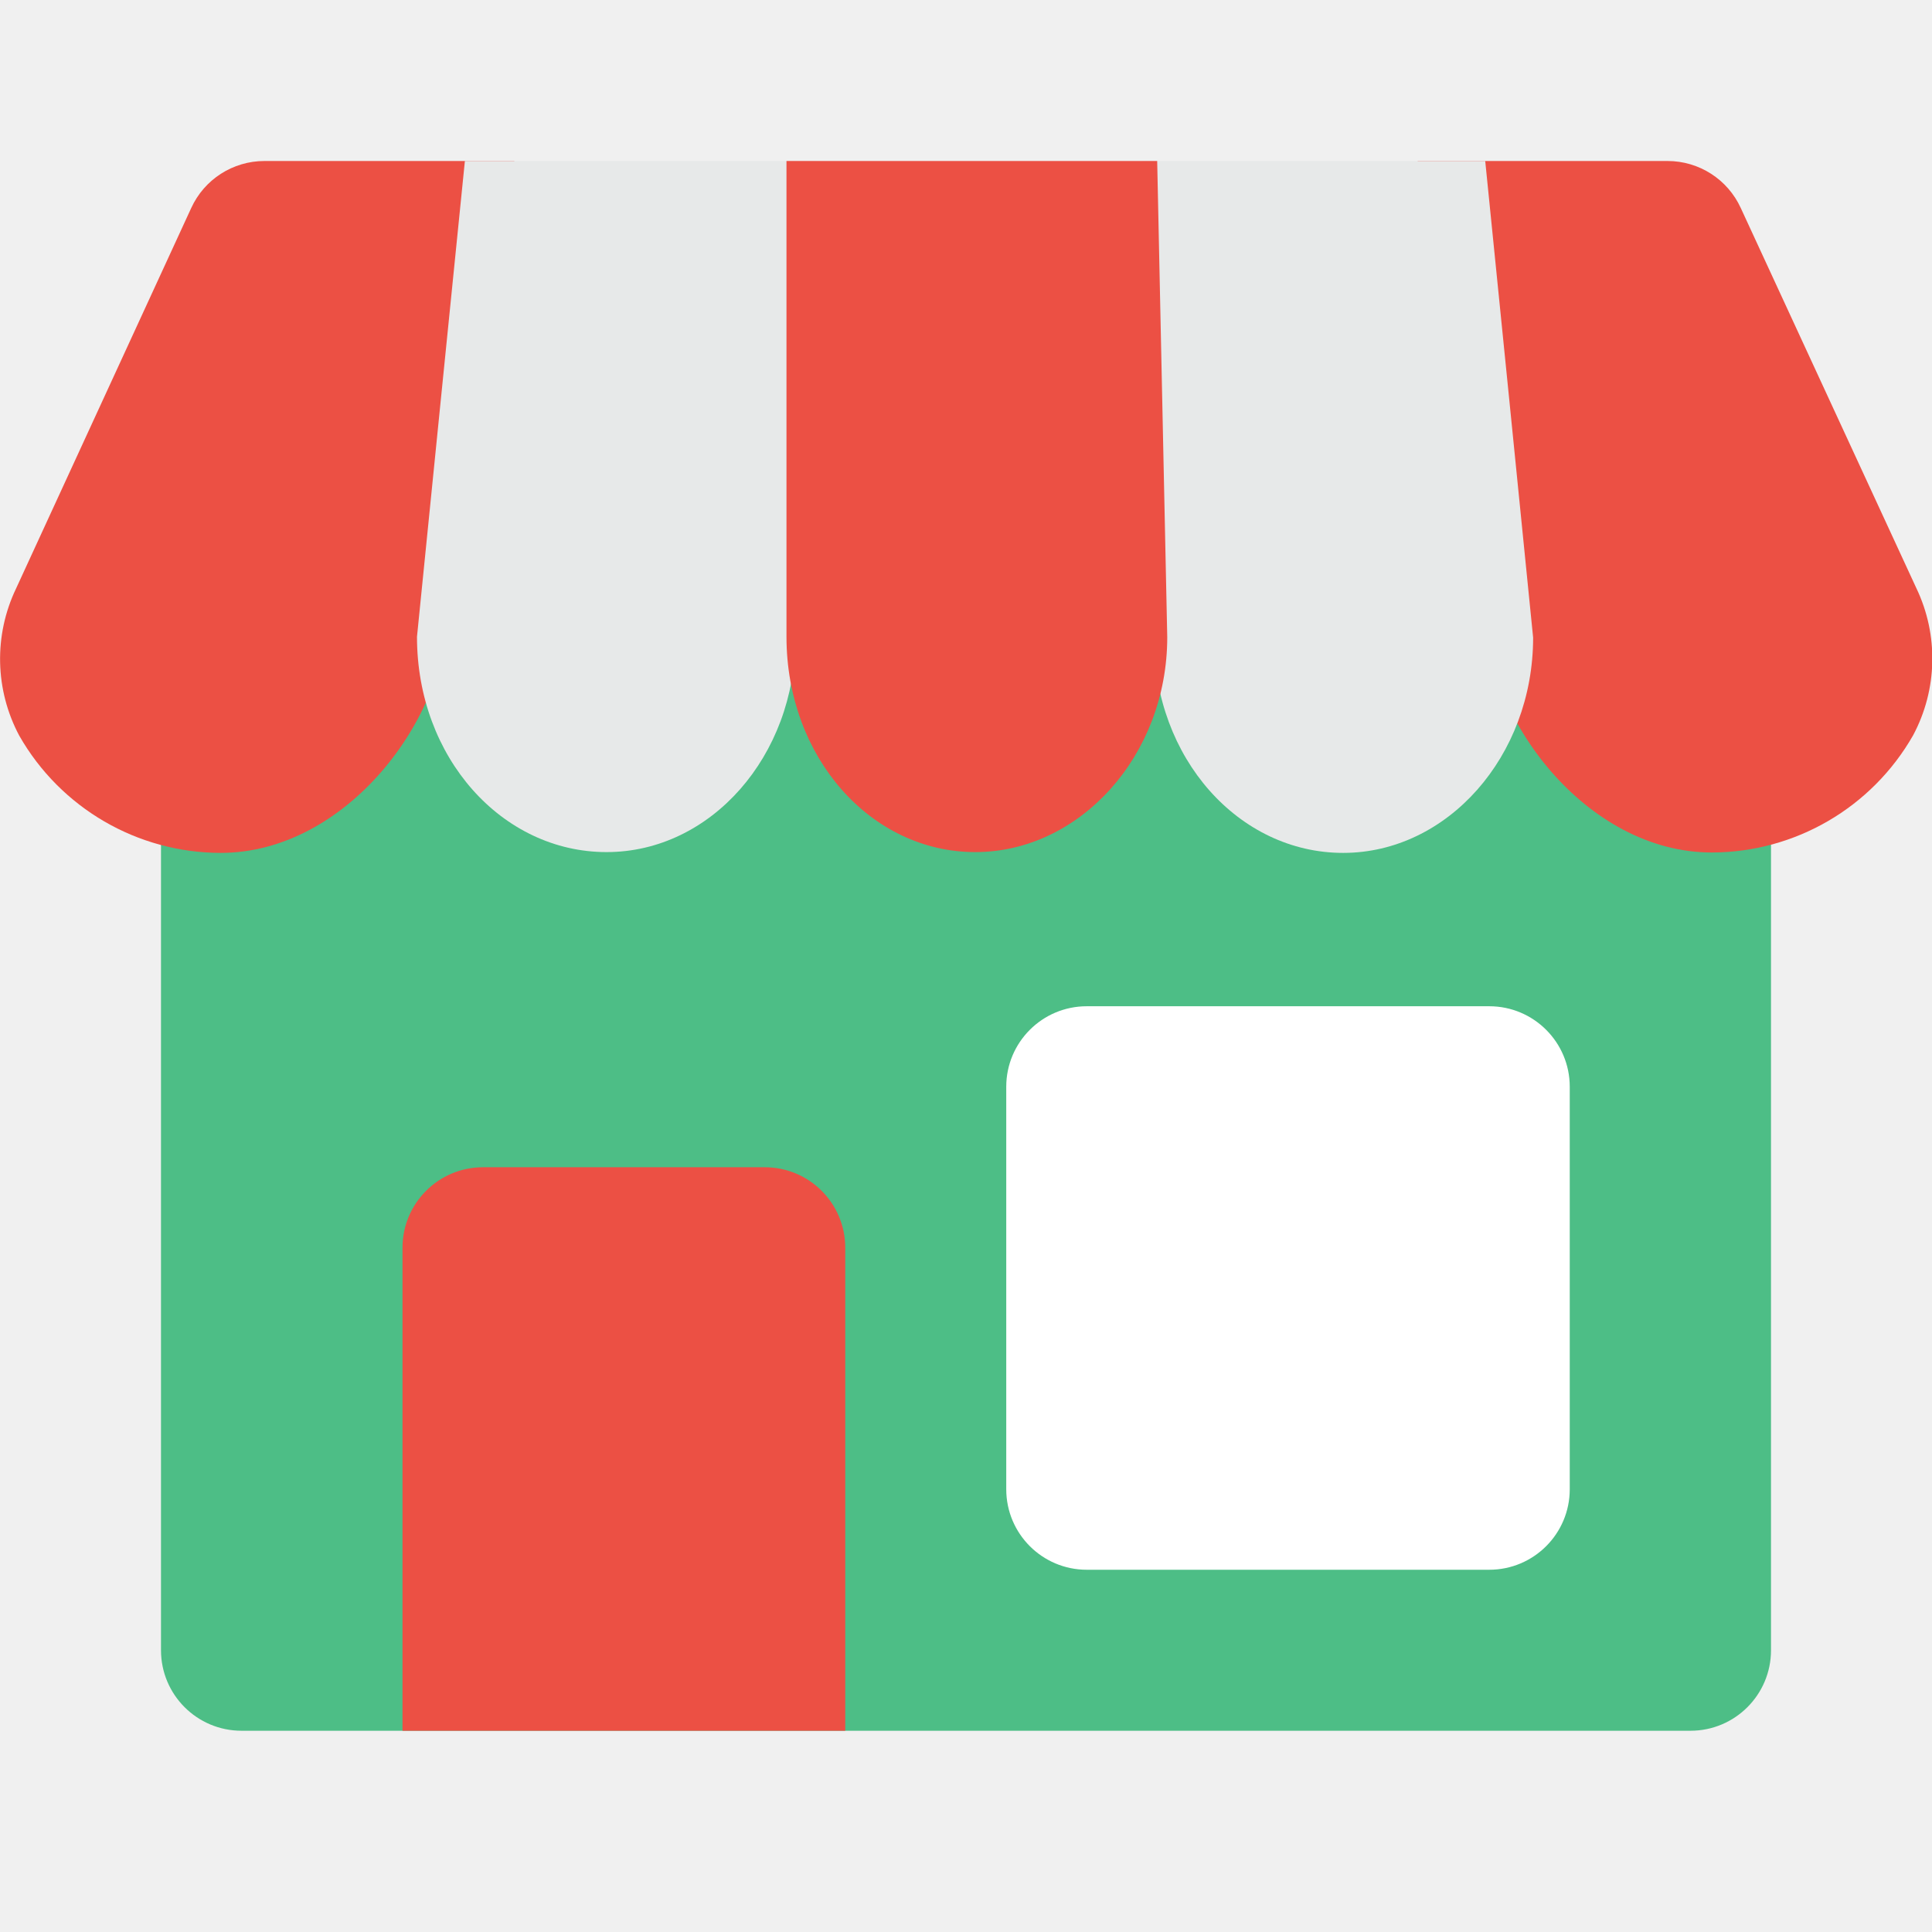
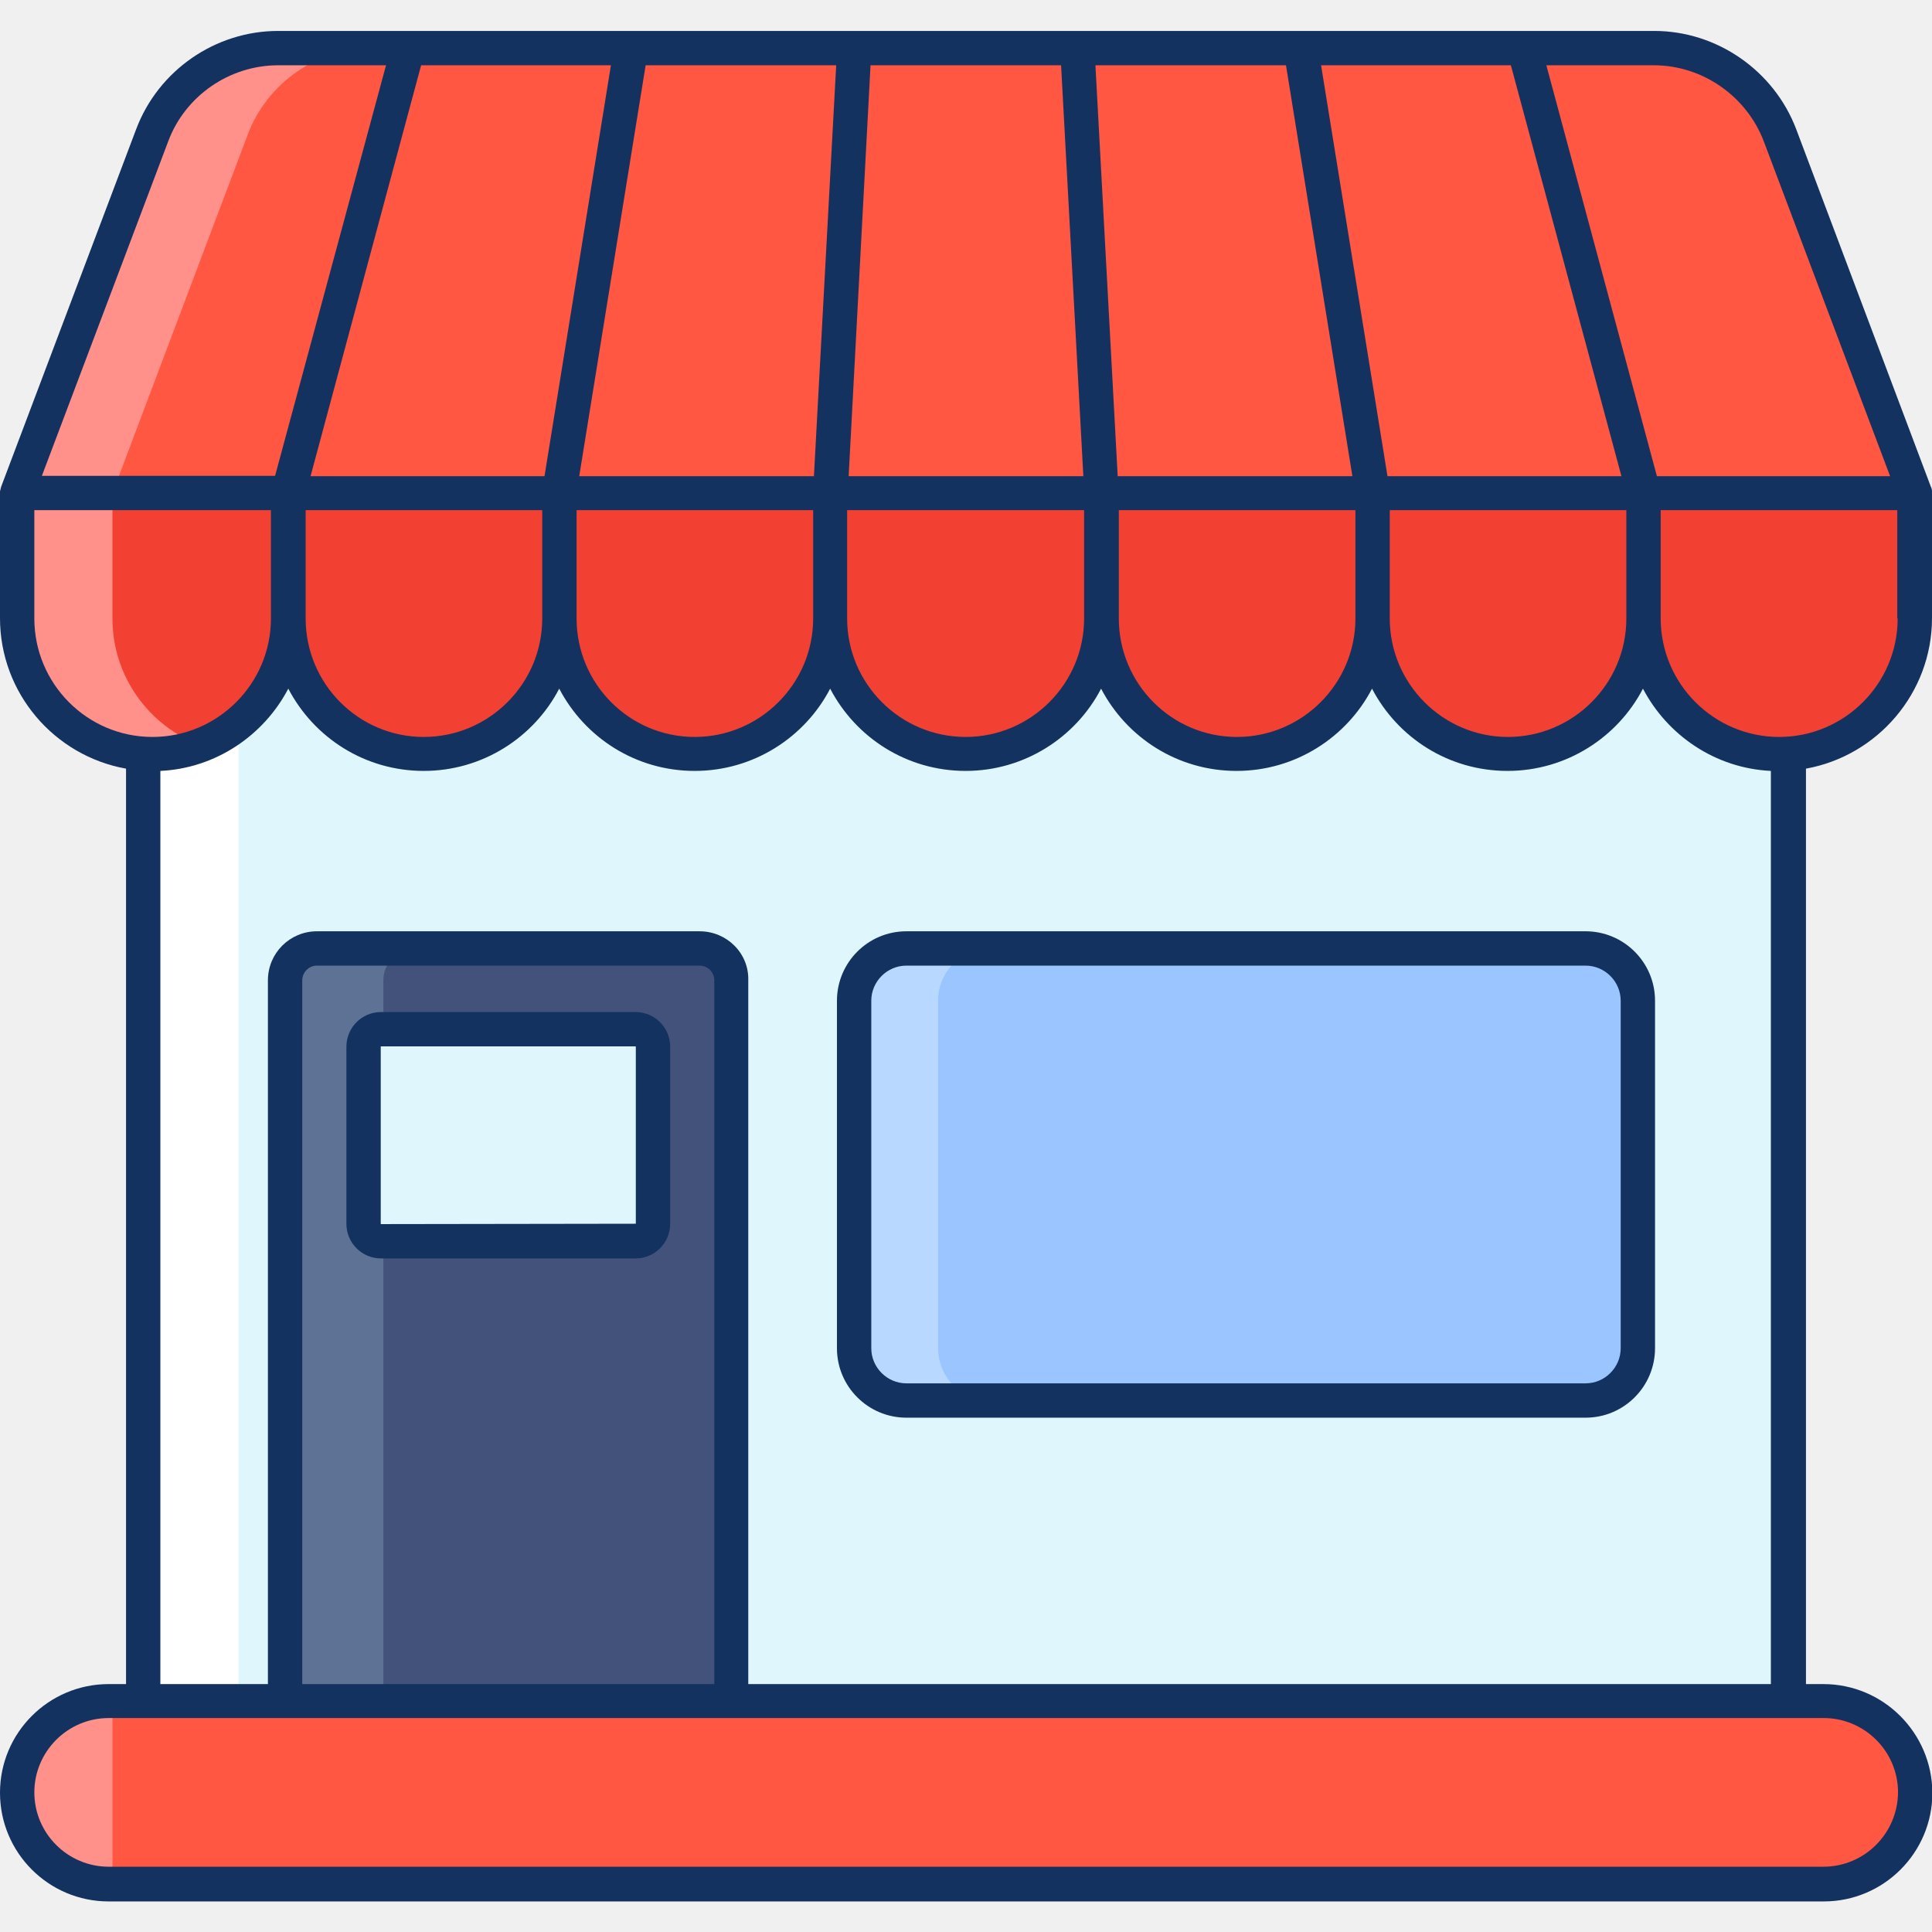
- <svg xmlns="http://www.w3.org/2000/svg" width="800px" height="800px" viewBox="0 0 48 48">
-   <path d="M4,15H44a0,0,0,0,1,0,0V41a2,2,0,0,1-2,2H6a2,2,0,0,1-2-2V15A0,0,0,0,1,4,15Z" fill="#4dbe86" />
-   <path d="M19,29H12a2,2,0,0,0-2,2V43H21V31A2,2,0,0,0,19,29Z" fill="#ec5044" />
-   <path d="M43.25,5.17l4.36,9.44a4.05,4.05,0,0,1-.08,3.66,5.77,5.77,0,0,1-5,2.91c-3.13,0-5.65-3.36-5.64-6.06L35.22,4h6.21A2,2,0,0,1,43.25,5.17Z" fill="#ec5044" />
-   <path d="M4.75,5.17L0.4,14.62a4.05,4.05,0,0,0,.08,3.66,5.77,5.77,0,0,0,5,2.91c3.13,0,5.65-3.36,5.64-6.06L12.78,4H6.57A2,2,0,0,0,4.75,5.17Z" fill="#ec5044" />
-   <path d="M20.64,4.16A0.49,0.49,0,0,0,20.28,4L11.55,4s-1.19,11.8-1.19,11.82c0,3,2.11,5.35,4.71,5.35s4.69-2.4,4.69-5.31l1-11.33A0.51,0.51,0,0,0,20.64,4.16Z" fill="#e7e9e9" />
-   <path d="M36.9,4L28.46,4a0.49,0.49,0,0,0-.36.16,0.51,0.51,0,0,0-.13.38l0.7,11.3c0,3,2.11,5.35,4.7,5.35s4.72-2.4,4.72-5.35C38.09,15.81,36.9,4,36.9,4Z" fill="#e7e9e9" />
-   <path d="M28.75,4H19.54l0,11.82c0,3,2.1,5.35,4.69,5.35S29,18.78,29,15.83h0Z" fill="#ec5044" />
-   <rect x="25" y="25" width="14" height="14" rx="2" ry="2" fill="#ffffff" />
+ <svg xmlns="http://www.w3.org/2000/svg" width="800px" height="800px" viewBox="0 0 512 512" version="1.1" xml:space="preserve">
+   <style type="text/css">
+ 	.st0{display:none;}
+ 	.st1{display:inline;}
+ 	.st2{fill:none;stroke:#B3B3B3;stroke-miterlimit:10;}
+ 	.st3{fill:none;stroke:#ED1C24;stroke-miterlimit:10;}
+ 	.st4{fill:#F9C04A;}
+ 	.st5{fill:#FFFFFF;stroke:#000000;stroke-width:10;stroke-linecap:round;stroke-linejoin:round;stroke-miterlimit:10;}
+ 	.st6{fill:#DEF6FC;}
+ 	.st7{fill:#FFDA9F;}
+ 	.st8{fill:#FFFFFF;}
+ 	.st9{fill:#FF5751;}
+ 	.st10{fill:#FF908A;}
+ 	.st11{fill:#133260;}
+ 	.st12{fill:#7782BB;}
+ 	.st13{fill:#96A5D6;}
+ 	.st14{fill:#FF5741;}
+ 	.st15{fill:#43527A;}
+ 	.st16{fill:#5E7296;}
+ 	.st17{fill:none;stroke:#133260;stroke-width:9;stroke-linecap:round;stroke-linejoin:round;stroke-miterlimit:10;}
+ 	.st18{fill:#83D689;}
+ 	.st19{fill:#B5F4B8;}
+ 	.st20{fill:#9BC5FF;}
+ 	.st21{fill:#B8D8FF;}
+ 	.st22{fill:#F24133;}
+ 	.st23{fill:#589FFF;}
+ 	.st24{fill:#7180BC;}
+ 	.st25{fill:#93A3D8;}
+ 	.st26{fill:#FF8103;}
+ 	.st27{fill:#FF9D4D;}
+ 	.st28{fill:#BC8D66;}
+ 	.st29{fill:#CEA282;}
+ 	.st30{fill:#FFDDA1;}
+ 	.st31{fill:#FFF1DC;}
+ 	.st32{fill:#7F6674;}
+ 	.st33{fill:#937A89;}
+ 	.st34{fill:#04398E;}
+ 	.st35{fill:#A6D1FF;}
+ 	.st36{fill:#EAA62D;}
+ 	.st37{fill:#C5DFFF;}
+ 	.st38{fill:#D6A47F;}
+ 	.st39{fill:#99A4D6;}
+ </style>
+   <g class="st0" id="Layer_31">
+     <g class="st1">
+       <g>
+         <g>
+           <ellipse class="st2" cx="256" cy="256" rx="248.1" ry="248.3" />
+           <path class="st2" d="M398.8,504.5H113.2c-18.8,0-34.1-15.3-34.1-34.1V41.6c0-18.8,15.3-34.1,34.1-34.1h285.5      c18.8,0,34.1,15.3,34.1,34.1v428.9C432.9,489.3,417.6,504.5,398.8,504.5z" />
+           <path class="st2" d="M7.9,399.8V112.2c0-16.4,13.3-29.8,29.8-29.8h436.7c16.4,0,29.8,13.3,29.8,29.8v287.6      c0,16.4-13.3,29.8-29.8,29.8H37.6C21.2,429.6,7.9,416.2,7.9,399.8z" />
+           <path class="st2" d="M440.4,469.9H71.6c-16.4,0-29.8-13.3-29.8-29.8V71.9c0-16.4,13.3-29.8,29.8-29.8h368.8      c16.4,0,29.8,13.3,29.8,29.8v368.2C470.2,456.5,456.8,469.9,440.4,469.9z" />
+         </g>
+         <rect class="st3" height="497" transform="matrix(-1.836970e-16 1 -1 -1.836970e-16 512 5.684342e-14)" width="497" x="7.5" y="7.5" />
+       </g>
+     </g>
+   </g>
+   <g id="Layer_32">
+     <g>
+       <g>
+         <g>
+           <g>
+             <g>
+               <rect class="st6" height="326.4" width="436.1" x="38" y="130.7" />
+               <rect class="st8" height="326.4" width="25.2" x="38" y="130.7" />
+               <g>
+                 <path class="st14" d="M76.4,130.7H4.6l35.8-94.9c5.2-13.9,18.5-23,33.3-23h34.5L76.4,130.7z" />
+                 <path class="st10" d="M98.9,12.7H73.7c-14.8,0-28.1,9.2-33.3,23L4.6,130.7h25.2l35.8-94.9C70.8,21.9,84.1,12.7,98.9,12.7z" />
+                 <polygon class="st14" points="148.2,130.7 76.4,130.7 108.2,12.7 167.3,12.7        " />
+                 <polygon class="st14" points="220.1,130.7 148.2,130.7 167.3,12.7 226.4,12.7        " />
+                 <polygon class="st14" points="291.9,130.7 220.1,130.7 226.4,12.7 285.6,12.7        " />
+                 <polygon class="st14" points="363.8,130.7 291.9,130.7 285.6,12.7 344.7,12.7        " />
+                 <polygon class="st14" points="435.6,130.7 363.8,130.7 344.7,12.7 403.8,12.7        " />
+                 <path class="st14" d="M507.4,130.7h-71.8l-31.8-118h34.5c14.8,0,28.1,9.2,33.3,23L507.4,130.7z" />
+               </g>
+               <g>
+                 <path class="st22" d="M40.5,199.8L40.5,199.8c-19.8,0-35.9-16.1-35.9-35.9v-33.2h71.8v33.2C76.4,183.7,60.3,199.8,40.5,199.8         z" />
+                 <path class="st10" d="M29.8,163.9v-33.2H4.6v33.2c0,19.8,16.1,35.9,35.9,35.9h0c4.4,0,8.7-0.8,12.6-2.3         C39.5,192.4,29.8,179.3,29.8,163.9z" />
+                 <path class="st22" d="M112.3,199.8L112.3,199.8c-19.8,0-35.9-16.1-35.9-35.9v-33.2h71.8v33.2         C148.2,183.7,132.2,199.8,112.3,199.8z" />
+                 <path class="st22" d="M184.2,199.8L184.2,199.8c-19.8,0-35.9-16.1-35.9-35.9v-33.2h71.8v33.2         C220.1,183.7,204,199.8,184.2,199.8z" />
+                 <path class="st22" d="M256,199.8L256,199.8c-19.8,0-35.9-16.1-35.9-35.9v-33.2h71.8v33.2C291.9,183.7,275.8,199.8,256,199.8z         " />
+                 <path class="st22" d="M327.8,199.8L327.8,199.8c-19.8,0-35.9-16.1-35.9-35.9v-33.2h71.8v33.2         C363.8,183.7,347.7,199.8,327.8,199.8z" />
+                 <path class="st22" d="M399.7,199.8L399.7,199.8c-19.8,0-35.9-16.1-35.9-35.9v-33.2h71.8v33.2         C435.6,183.7,419.5,199.8,399.7,199.8z" />
+                 <path class="st22" d="M471.5,199.8L471.5,199.8c-19.8,0-35.9-16.1-35.9-35.9v-33.2h71.8v33.2         C507.4,183.7,491.4,199.8,471.5,199.8z" />
+               </g>
+             </g>
+           </g>
+           <path class="st15" d="M193.9,468.5H75.5V259.8c0-4.7,3.8-8.5,8.5-8.5h101.4c4.7,0,8.5,3.8,8.5,8.5V468.5z" />
+           <path class="st16" d="M110.1,251.3H84c-4.7,0-8.5,3.8-8.5,8.5v208.7h26.1V259.8C101.6,255.1,105.4,251.3,110.1,251.3z" />
+           <path class="st20" d="M420.2,371.2h-180c-7.7,0-13.9-6.2-13.9-13.9v-92.1c0-7.7,6.2-13.9,13.9-13.9h180      c7.7,0,13.9,6.2,13.9,13.9v92.1C434.1,365,427.9,371.2,420.2,371.2z" />
+           <path class="st21" d="M248.6,357.3v-92.1c0-7.7,6.2-13.9,13.9-13.9h-25.2c-7.7,0-13.9,6.2-13.9,13.9v92.1      c0,7.7,6.2,13.9,13.9,13.9h25.2C254.8,371.2,248.6,365,248.6,357.3z" />
+           <path class="st14" d="M483.2,499.3H28.8c-13.4,0-24.2-10.8-24.2-24.2v0c0-13.4,10.8-24.2,24.2-24.2h454.5      c13.4,0,24.2,10.8,24.2,24.2v0C507.4,488.5,496.6,499.3,483.2,499.3z" />
+           <path class="st10" d="M28.8,450.9c-13.4,0-24.2,10.8-24.2,24.2v0c0,13.4,10.8,24.2,24.2,24.2h1v-48.4H28.8z" />
+         </g>
+         <path class="st6" d="M168.4,329H101c-2.6,0-4.6-2.1-4.6-4.6v-46.9c0-2.6,2.1-4.6,4.6-4.6h67.4c2.6,0,4.6,2.1,4.6,4.6v46.9     C173.1,326.9,171,329,168.4,329z" />
+       </g>
+       <g>
+         <path class="st11" d="M483.2,446.3h-4.6V203.7c18.9-3.4,33.4-20,33.4-39.9v-33.2c0,0,0-0.1,0-0.1c0,0,0,0,0,0c0,0,0-0.1,0-0.1     c0,0,0,0,0,0c0,0,0-0.1,0-0.1l0,0c0,0,0-0.1,0-0.1c0,0,0,0,0,0c0-0.4-0.1-0.8-0.3-1.2l-35.7-94.8c-5.9-15.5-21-26-37.6-26H73.7     c-16.6,0-31.7,10.4-37.6,26L0.3,129c-0.1,0.4-0.2,0.8-0.3,1.2c0,0,0,0,0,0c0,0,0,0.1,0,0.1l0,0c0,0,0,0.1,0,0.1c0,0,0,0,0,0     c0,0,0,0.1,0,0.1c0,0,0,0,0,0c0,0,0,0.1,0,0.1v33.2c0,19.9,14.4,36.5,33.4,39.9v242.6h-4.6C12.9,446.3,0,459.2,0,475.1     c0,15.9,12.9,28.8,28.8,28.8h454.5c15.9,0,28.8-12.9,28.8-28.8C512,459.2,499.1,446.3,483.2,446.3z M502.9,163.9     c0,17.3-14.1,31.4-31.4,31.4s-31.4-14.1-31.4-31.4v-28.7h62.7V163.9z M185.4,246.8H84c-7.2,0-13,5.8-13,13v186.5H42.5v-242     c14.7-0.7,27.4-9.4,33.9-21.8c6.8,13,20.3,21.8,35.9,21.8s29.2-8.9,35.9-21.8c6.8,13,20.3,21.8,35.9,21.8s29.2-8.9,35.9-21.8     c6.8,13,20.3,21.8,35.9,21.8s29.2-8.9,35.9-21.8c6.8,13,20.3,21.8,35.9,21.8s29.2-8.9,35.9-21.8c6.8,13,20.3,21.8,35.9,21.8     s29.2-8.9,35.9-21.8c6.5,12.4,19.2,21.1,33.9,21.8v242h-271V259.8C198.5,252.6,192.6,246.8,185.4,246.8z M189.3,259.8v186.5H80.1     V259.8c0-2.2,1.8-3.9,3.9-3.9h101.4C187.6,255.9,189.3,257.7,189.3,259.8z M81,163.9v-28.7h62.7v28.7c0,17.3-14.1,31.4-31.4,31.4     S81,181.2,81,163.9z M152.8,163.9v-28.7h62.7v28.7c0,17.3-14.1,31.4-31.4,31.4S152.8,181.2,152.8,163.9z M296.5,163.9v-28.7h62.7     v28.7c0,17.3-14.1,31.4-31.4,31.4C310.5,195.3,296.5,181.2,296.5,163.9z M368.3,163.9v-28.7H431v28.7c0,17.3-14.1,31.4-31.4,31.4     C382.4,195.3,368.3,181.2,368.3,163.9z M438.3,17.3c12.8,0,24.5,8.1,29.1,20.1l33.5,88.8h-61.8L409.8,17.3H438.3z M400.4,17.3     l29.3,108.9h-62L350.1,17.3H400.4z M340.8,17.3l17.6,108.9h-62.2l-5.9-108.9H340.8z M230.7,17.3h50.5l5.9,108.9h-62.2L230.7,17.3     z M224.6,135.2h62.7v28.7c0,17.3-14.1,31.4-31.4,31.4s-31.4-14.1-31.4-31.4V135.2z M221.6,17.3l-5.9,108.9h-62.2l17.6-108.9     H221.6z M161.9,17.3l-17.6,108.9h-62l29.3-108.9H161.9z M44.6,37.4c4.5-12,16.2-20.1,29.1-20.1h28.6L72.9,126.1H11.1L44.6,37.4z      M9.1,163.9v-28.7h62.7v28.7c0,17.3-14.1,31.4-31.4,31.4S9.1,181.2,9.1,163.9z M483.2,494.7H28.8c-10.8,0-19.7-8.8-19.7-19.7     c0-10.8,8.8-19.7,19.7-19.7h454.5c10.8,0,19.7,8.8,19.7,19.7C502.9,485.9,494.1,494.7,483.2,494.7z" />
+         <path class="st11" d="M240.2,375.7h180c10.2,0,18.4-8.3,18.4-18.4v-92.1c0-10.2-8.3-18.4-18.4-18.4h-180     c-10.2,0-18.4,8.3-18.4,18.4v92.1C221.8,367.5,230.1,375.7,240.2,375.7z M230.9,265.2c0-5.1,4.2-9.3,9.3-9.3h180     c5.1,0,9.3,4.2,9.3,9.3v92.1c0,5.1-4.2,9.3-9.3,9.3h-180c-5.1,0-9.3-4.2-9.3-9.3V265.2z" />
+         <path class="st11" d="M168.4,268.2H101c-5.1,0-9.2,4.1-9.2,9.2v46.9c0,5.1,4.1,9.2,9.2,9.2h67.4c5.1,0,9.2-4.1,9.2-9.2v-46.9     C177.6,272.3,173.5,268.2,168.4,268.2z M168.5,324.3C168.5,324.4,168.5,324.4,168.5,324.3l-67.5,0.1c0,0-0.1,0-0.1-0.1v-46.9     c0,0,0-0.1,0.1-0.1h67.4c0,0,0.1,0,0.1,0.1V324.3z" />
+       </g>
+     </g>
+   </g>
</svg>
